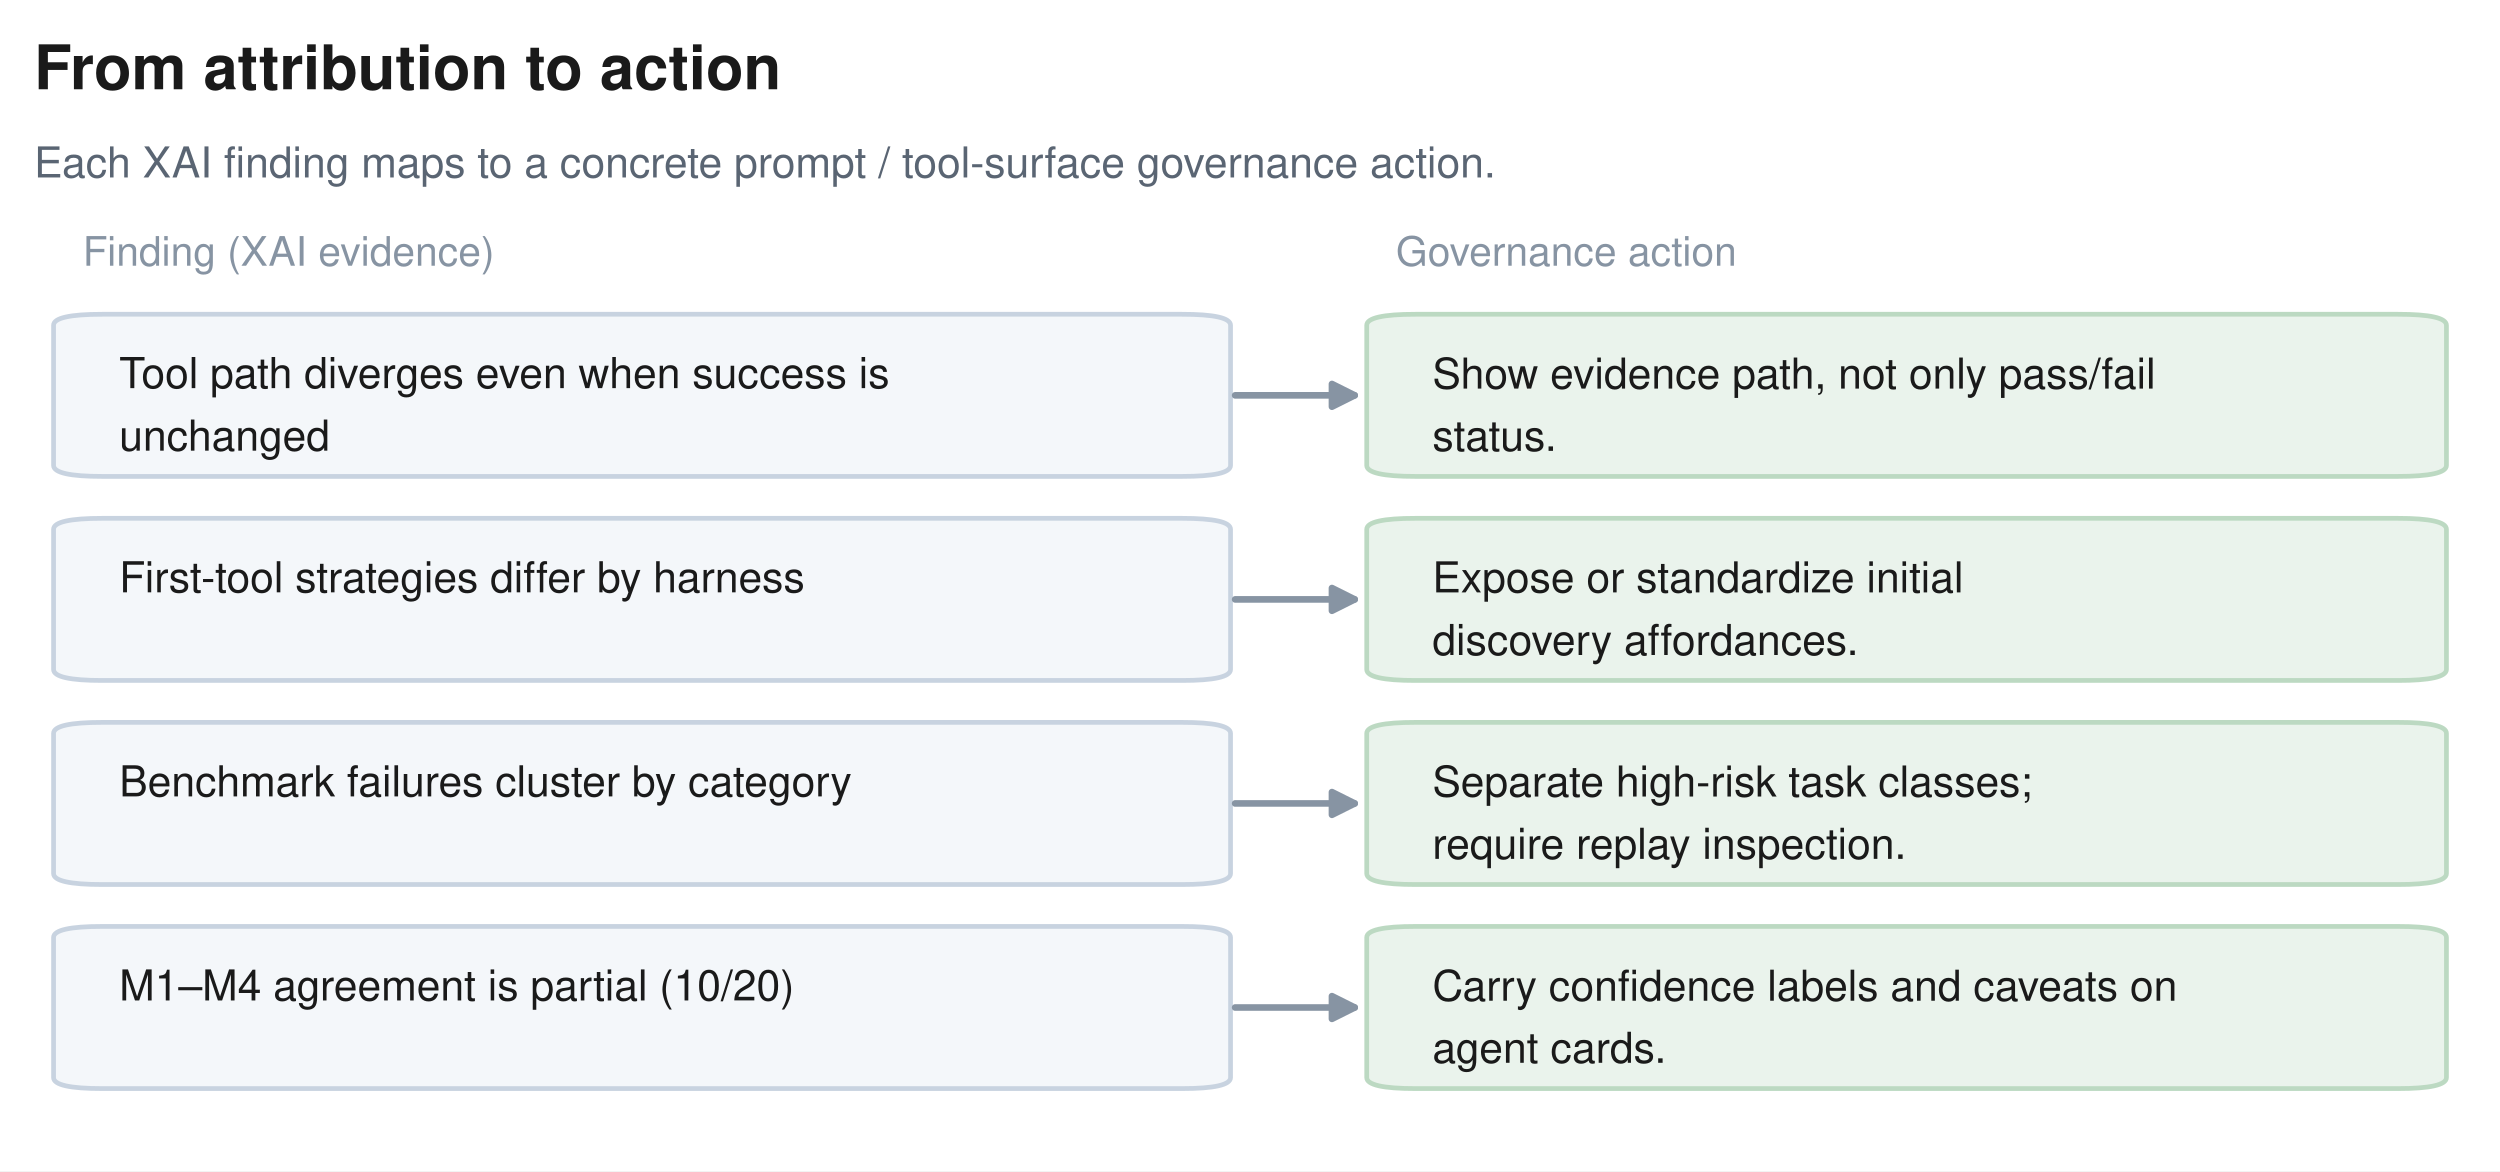
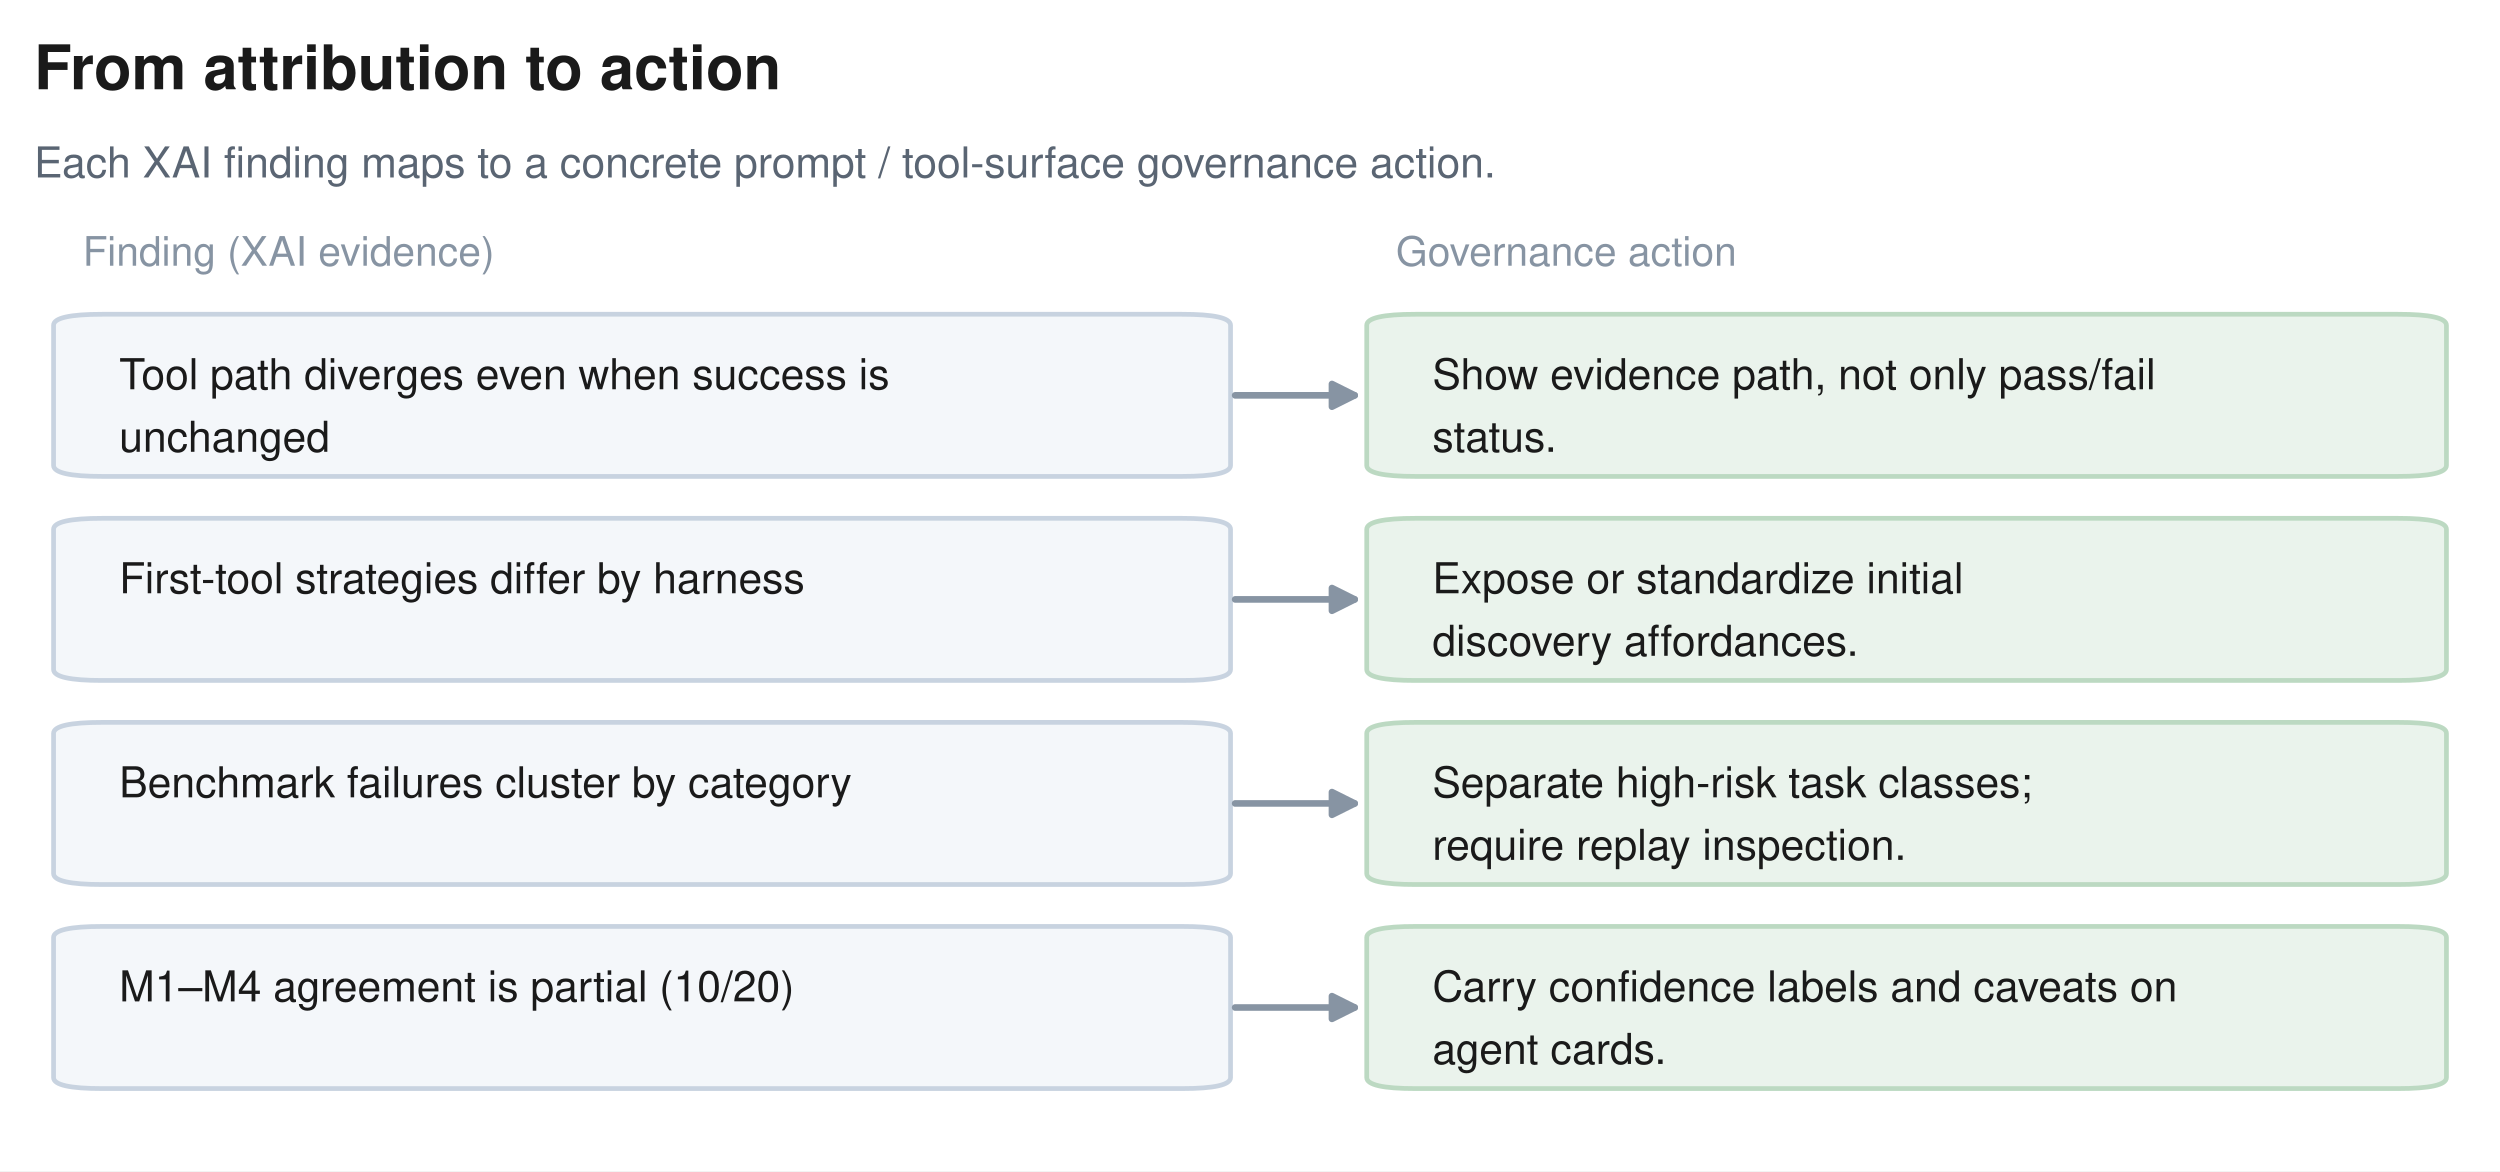
<svg xmlns="http://www.w3.org/2000/svg" width="527.76pt" height="247.248pt" viewBox="0 0 527.76 247.248" version="1.1">
  <defs>
    <style type="text/css">*{stroke-linejoin: round; stroke-linecap: butt}</style>
  </defs>
  <g id="figure_1">
    <g id="patch_1">
      <path d="M 0 247.248 L 527.76 247.248 L 527.76 0 L 0 0 z " style="fill: #ffffff" />
    </g>
    <g id="axes_1">
      <g id="patch_2">
        <path d="M 21.574 100.572 L 249.506 100.572 Q 259.773 100.572 259.773 98.244 L 259.773 68.672 Q 259.773 66.343 249.506 66.343 L 21.574 66.343 Q 11.307 66.343 11.307 68.672 L 11.307 98.244 Q 11.307 100.572 21.574 100.572 z " clip-path="url(#p4083819dca)" style="fill: #f4f7fa; stroke: #c8d3e0; stroke-linejoin: miter" />
      </g>
      <g id="patch_3">
        <path d="M 260.743 83.458 Q 274.145 83.458 285.982 83.458 " clip-path="url(#p4083819dca)" style="fill: none; stroke: #8794a3; stroke-width: 1.4; stroke-linecap: round" />
        <path d="M 281.182 81.058 L 285.982 83.458 L 281.182 85.858 z " clip-path="url(#p4083819dca)" style="fill: #8794a3; stroke: #8794a3; stroke-width: 1.4; stroke-linecap: round" />
      </g>
      <g id="patch_4">
        <path d="M 298.788 100.572 L 506.186 100.572 Q 516.453 100.572 516.453 98.244 L 516.453 68.672 Q 516.453 66.343 506.186 66.343 L 298.788 66.343 Q 288.521 66.343 288.521 68.672 L 288.521 98.244 Q 288.521 100.572 298.788 100.572 z " clip-path="url(#p4083819dca)" style="fill: #eaf3ec; stroke: #bcd9c2; stroke-linejoin: miter" />
      </g>
      <g id="patch_5">
        <path d="M 21.574 143.649 L 249.506 143.649 Q 259.773 143.649 259.773 141.32 L 259.773 111.749 Q 259.773 109.42 249.506 109.42 L 21.574 109.42 Q 11.307 109.42 11.307 111.749 L 11.307 141.32 Q 11.307 143.649 21.574 143.649 z " clip-path="url(#p4083819dca)" style="fill: #f4f7fa; stroke: #c8d3e0; stroke-linejoin: miter" />
      </g>
      <g id="patch_6">
        <path d="M 260.743 126.535 Q 274.145 126.535 285.982 126.535 " clip-path="url(#p4083819dca)" style="fill: none; stroke: #8794a3; stroke-width: 1.4; stroke-linecap: round" />
        <path d="M 281.182 124.135 L 285.982 126.535 L 281.182 128.935 z " clip-path="url(#p4083819dca)" style="fill: #8794a3; stroke: #8794a3; stroke-width: 1.4; stroke-linecap: round" />
      </g>
      <g id="patch_7">
        <path d="M 298.788 143.649 L 506.186 143.649 Q 516.453 143.649 516.453 141.32 L 516.453 111.749 Q 516.453 109.42 506.186 109.42 L 298.788 109.42 Q 288.521 109.42 288.521 111.749 L 288.521 141.32 Q 288.521 143.649 298.788 143.649 z " clip-path="url(#p4083819dca)" style="fill: #eaf3ec; stroke: #bcd9c2; stroke-linejoin: miter" />
      </g>
      <g id="patch_8">
        <path d="M 21.574 186.726 L 249.506 186.726 Q 259.773 186.726 259.773 184.397 L 259.773 154.826 Q 259.773 152.497 249.506 152.497 L 21.574 152.497 Q 11.307 152.497 11.307 154.826 L 11.307 184.397 Q 11.307 186.726 21.574 186.726 z " clip-path="url(#p4083819dca)" style="fill: #f4f7fa; stroke: #c8d3e0; stroke-linejoin: miter" />
      </g>
      <g id="patch_9">
        <path d="M 260.743 169.611 Q 274.145 169.611 285.982 169.611 " clip-path="url(#p4083819dca)" style="fill: none; stroke: #8794a3; stroke-width: 1.4; stroke-linecap: round" />
        <path d="M 281.182 167.211 L 285.982 169.611 L 281.182 172.011 z " clip-path="url(#p4083819dca)" style="fill: #8794a3; stroke: #8794a3; stroke-width: 1.4; stroke-linecap: round" />
      </g>
      <g id="patch_10">
        <path d="M 298.788 186.726 L 506.186 186.726 Q 516.453 186.726 516.453 184.397 L 516.453 154.826 Q 516.453 152.497 506.186 152.497 L 298.788 152.497 Q 288.521 152.497 288.521 154.826 L 288.521 184.397 Q 288.521 186.726 298.788 186.726 z " clip-path="url(#p4083819dca)" style="fill: #eaf3ec; stroke: #bcd9c2; stroke-linejoin: miter" />
      </g>
      <g id="patch_11">
        <path d="M 21.574 229.803 L 249.506 229.803 Q 259.773 229.803 259.773 227.474 L 259.773 197.903 Q 259.773 195.574 249.506 195.574 L 21.574 195.574 Q 11.307 195.574 11.307 197.903 L 11.307 227.474 Q 11.307 229.803 21.574 229.803 z " clip-path="url(#p4083819dca)" style="fill: #f4f7fa; stroke: #c8d3e0; stroke-linejoin: miter" />
      </g>
      <g id="patch_12">
        <path d="M 260.743 212.688 Q 274.145 212.688 285.982 212.688 " clip-path="url(#p4083819dca)" style="fill: none; stroke: #8794a3; stroke-width: 1.4; stroke-linecap: round" />
        <path d="M 281.182 210.288 L 285.982 212.688 L 281.182 215.088 z " clip-path="url(#p4083819dca)" style="fill: #8794a3; stroke: #8794a3; stroke-width: 1.4; stroke-linecap: round" />
      </g>
      <g id="patch_13">
        <path d="M 298.788 229.803 L 506.186 229.803 Q 516.453 229.803 516.453 227.474 L 516.453 197.903 Q 516.453 195.574 506.186 195.574 L 298.788 195.574 Q 288.521 195.574 288.521 197.903 L 288.521 227.474 Q 288.521 229.803 298.788 229.803 z " clip-path="url(#p4083819dca)" style="fill: #eaf3ec; stroke: #bcd9c2; stroke-linejoin: miter" />
      </g>
      <g id="text_1">
        <text style="font-weight: 700; font-size: 13px; font-family: 'Helvetica', 'Arial', 'DejaVu Sans', sans-serif; text-anchor: start; fill: #1a1a1a" x="7.2" y="18.842" transform="rotate(-0 7.2 18.8424)">From attribution to action</text>
      </g>
      <g id="text_2">
        <text style="font-size: 9px; font-family: 'Helvetica', 'Arial', 'DejaVu Sans', sans-serif; text-anchor: start; fill: #5a6573" x="7.2" y="37.47" transform="rotate(-0 7.2 37.47024)">Each XAI finding maps to a concrete prompt / tool-surface governance action.</text>
      </g>
      <g id="text_3">
        <text style="font-size: 8.6px; font-family: 'Helvetica', 'Arial', 'DejaVu Sans', sans-serif; text-anchor: start; fill: #8794a3" x="17.467" y="56.098" transform="rotate(-0 17.4672 56.09808)">Finding (XAI evidence)</text>
      </g>
      <g id="text_4">
        <text style="font-size: 8.6px; font-family: 'Helvetica', 'Arial', 'DejaVu Sans', sans-serif; text-anchor: start; fill: #8794a3" x="294.682" y="56.098" transform="rotate(-0 294.6816 56.09808)">Governance action</text>
      </g>
      <g id="text_5">
-         <text style="font-size: 9px; font-family: 'Helvetica', 'Arial', 'DejaVu Sans', sans-serif; text-anchor: start; fill: #1a1a1a" x="25.168" y="81.929" transform="rotate(-0 25.1676 81.92855)">Tool path diverges even when success is</text>
+         <text style="font-size: 9px; font-family: 'Helvetica', 'Arial', 'DejaVu Sans', sans-serif; text-anchor: start; fill: #1a1a1a" x="25.168" y="82.169" transform="rotate(-0 25.1676 82.16902)">Tool path diverges even when success is</text>
      </g>
      <g id="text_6">
-         <text style="font-size: 9px; font-family: 'Helvetica', 'Arial', 'DejaVu Sans', sans-serif; text-anchor: start; fill: #1a1a1a" x="25.168" y="95.131" transform="rotate(-0 25.1676 95.13103)">unchanged</text>
+         <text style="font-size: 9px; font-family: 'Helvetica', 'Arial', 'DejaVu Sans', sans-serif; text-anchor: start; fill: #1a1a1a" x="25.168" y="95.372" transform="rotate(-0 25.1676 95.3715)">unchanged</text>
      </g>
      <g id="text_7">
-         <text style="font-size: 9px; font-family: 'Helvetica', 'Arial', 'DejaVu Sans', sans-serif; text-anchor: start; fill: #1a1a1a" x="302.382" y="82.037" transform="rotate(-0 302.382 82.03683)">Show evidence path, not only pass/fail</text>
+         <text style="font-size: 9px; font-family: 'Helvetica', 'Arial', 'DejaVu Sans', sans-serif; text-anchor: start; fill: #1a1a1a" x="302.382" y="82.169" transform="rotate(-0 302.382 82.16902)">Show evidence path, not only pass/fail</text>
      </g>
      <g id="text_8">
-         <text style="font-size: 9px; font-family: 'Helvetica', 'Arial', 'DejaVu Sans', sans-serif; text-anchor: start; fill: #1a1a1a" x="302.382" y="95.178" transform="rotate(-0 302.382 95.17814)">status.</text>
+         <text style="font-size: 9px; font-family: 'Helvetica', 'Arial', 'DejaVu Sans', sans-serif; text-anchor: start; fill: #1a1a1a" x="302.382" y="95.372" transform="rotate(-0 302.382 95.3715)">status.</text>
      </g>
      <g id="text_9">
-         <text style="font-size: 9px; font-family: 'Helvetica', 'Arial', 'DejaVu Sans', sans-serif; text-anchor: start; fill: #1a1a1a" x="25.168" y="125.041" transform="rotate(-0 25.1676 125.0406)">First-tool strategies differ by harness</text>
+         <text style="font-size: 9px; font-family: 'Helvetica', 'Arial', 'DejaVu Sans', sans-serif; text-anchor: start; fill: #1a1a1a" x="25.168" y="125.246" transform="rotate(-0 25.1676 125.2459)">First-tool strategies differ by harness</text>
      </g>
      <g id="text_10">
-         <text style="font-size: 9px; font-family: 'Helvetica', 'Arial', 'DejaVu Sans', sans-serif; text-anchor: start; fill: #1a1a1a" x="302.382" y="125.063" transform="rotate(-0 302.382 125.0631)">Expose or standardize initial</text>
+         <text style="font-size: 9px; font-family: 'Helvetica', 'Arial', 'DejaVu Sans', sans-serif; text-anchor: start; fill: #1a1a1a" x="302.382" y="125.246" transform="rotate(-0 302.382 125.2459)">Expose or standardize initial</text>
      </g>
      <g id="text_11">
-         <text style="font-size: 9px; font-family: 'Helvetica', 'Arial', 'DejaVu Sans', sans-serif; text-anchor: start; fill: #1a1a1a" x="302.382" y="138.274" transform="rotate(-0 302.382 138.274)">discovery affordances.</text>
+         <text style="font-size: 9px; font-family: 'Helvetica', 'Arial', 'DejaVu Sans', sans-serif; text-anchor: start; fill: #1a1a1a" x="302.382" y="138.448" transform="rotate(-0 302.382 138.4484)">discovery affordances.</text>
      </g>
      <g id="text_12">
-         <text style="font-size: 9px; font-family: 'Helvetica', 'Arial', 'DejaVu Sans', sans-serif; text-anchor: start; fill: #1a1a1a" x="25.168" y="168.117" transform="rotate(-0 25.1676 168.1175)">Benchmark failures cluster by category</text>
+         <text style="font-size: 9px; font-family: 'Helvetica', 'Arial', 'DejaVu Sans', sans-serif; text-anchor: start; fill: #1a1a1a" x="25.168" y="168.323" transform="rotate(-0 25.1676 168.3228)">Benchmark failures cluster by category</text>
      </g>
      <g id="text_13">
-         <text style="font-size: 9px; font-family: 'Helvetica', 'Arial', 'DejaVu Sans', sans-serif; text-anchor: start; fill: #1a1a1a" x="302.382" y="168.16" transform="rotate(-0 302.382 168.1597)">Separate high-risk task classes;</text>
+         <text style="font-size: 9px; font-family: 'Helvetica', 'Arial', 'DejaVu Sans', sans-serif; text-anchor: start; fill: #1a1a1a" x="302.382" y="168.323" transform="rotate(-0 302.382 168.3228)">Separate high-risk task classes;</text>
      </g>
      <g id="text_14">
-         <text style="font-size: 9px; font-family: 'Helvetica', 'Arial', 'DejaVu Sans', sans-serif; text-anchor: start; fill: #1a1a1a" x="302.382" y="181.305" transform="rotate(-0 302.382 181.3052)">require replay inspection.</text>
+         <text style="font-size: 9px; font-family: 'Helvetica', 'Arial', 'DejaVu Sans', sans-serif; text-anchor: start; fill: #1a1a1a" x="302.382" y="181.525" transform="rotate(-0 302.382 181.5253)">require replay inspection.</text>
      </g>
      <g id="text_15">
-         <text style="font-size: 9px; font-family: 'Helvetica', 'Arial', 'DejaVu Sans', sans-serif; text-anchor: start; fill: #1a1a1a" x="25.168" y="211.201" transform="rotate(-0 25.1676 211.2014)">M1–M4 agreement is partial (10/20)</text>
+         <text style="font-size: 9px; font-family: 'Helvetica', 'Arial', 'DejaVu Sans', sans-serif; text-anchor: start; fill: #1a1a1a" x="25.168" y="211.4" transform="rotate(-0 25.1676 211.3997)">M1–M4 agreement is partial (10/20)</text>
      </g>
      <g id="text_16">
-         <text style="font-size: 9px; font-family: 'Helvetica', 'Arial', 'DejaVu Sans', sans-serif; text-anchor: start; fill: #1a1a1a" x="302.382" y="211.267" transform="rotate(-0 302.382 211.2675)">Carry confidence labels and caveats on</text>
+         <text style="font-size: 9px; font-family: 'Helvetica', 'Arial', 'DejaVu Sans', sans-serif; text-anchor: start; fill: #1a1a1a" x="302.382" y="211.4" transform="rotate(-0 302.382 211.3997)">Carry confidence labels and caveats on</text>
      </g>
      <g id="text_17">
-         <text style="font-size: 9px; font-family: 'Helvetica', 'Arial', 'DejaVu Sans', sans-serif; text-anchor: start; fill: #1a1a1a" x="302.382" y="224.362" transform="rotate(-0 302.382 224.3617)">agent cards.</text>
+         <text style="font-size: 9px; font-family: 'Helvetica', 'Arial', 'DejaVu Sans', sans-serif; text-anchor: start; fill: #1a1a1a" x="302.382" y="224.602" transform="rotate(-0 302.382 224.6021)">agent cards.</text>
      </g>
    </g>
  </g>
  <defs>
    <clipPath id="p4083819dca">
      <rect x="7.2" y="7.2" width="513.36" height="232.848" />
    </clipPath>
  </defs>
</svg>
